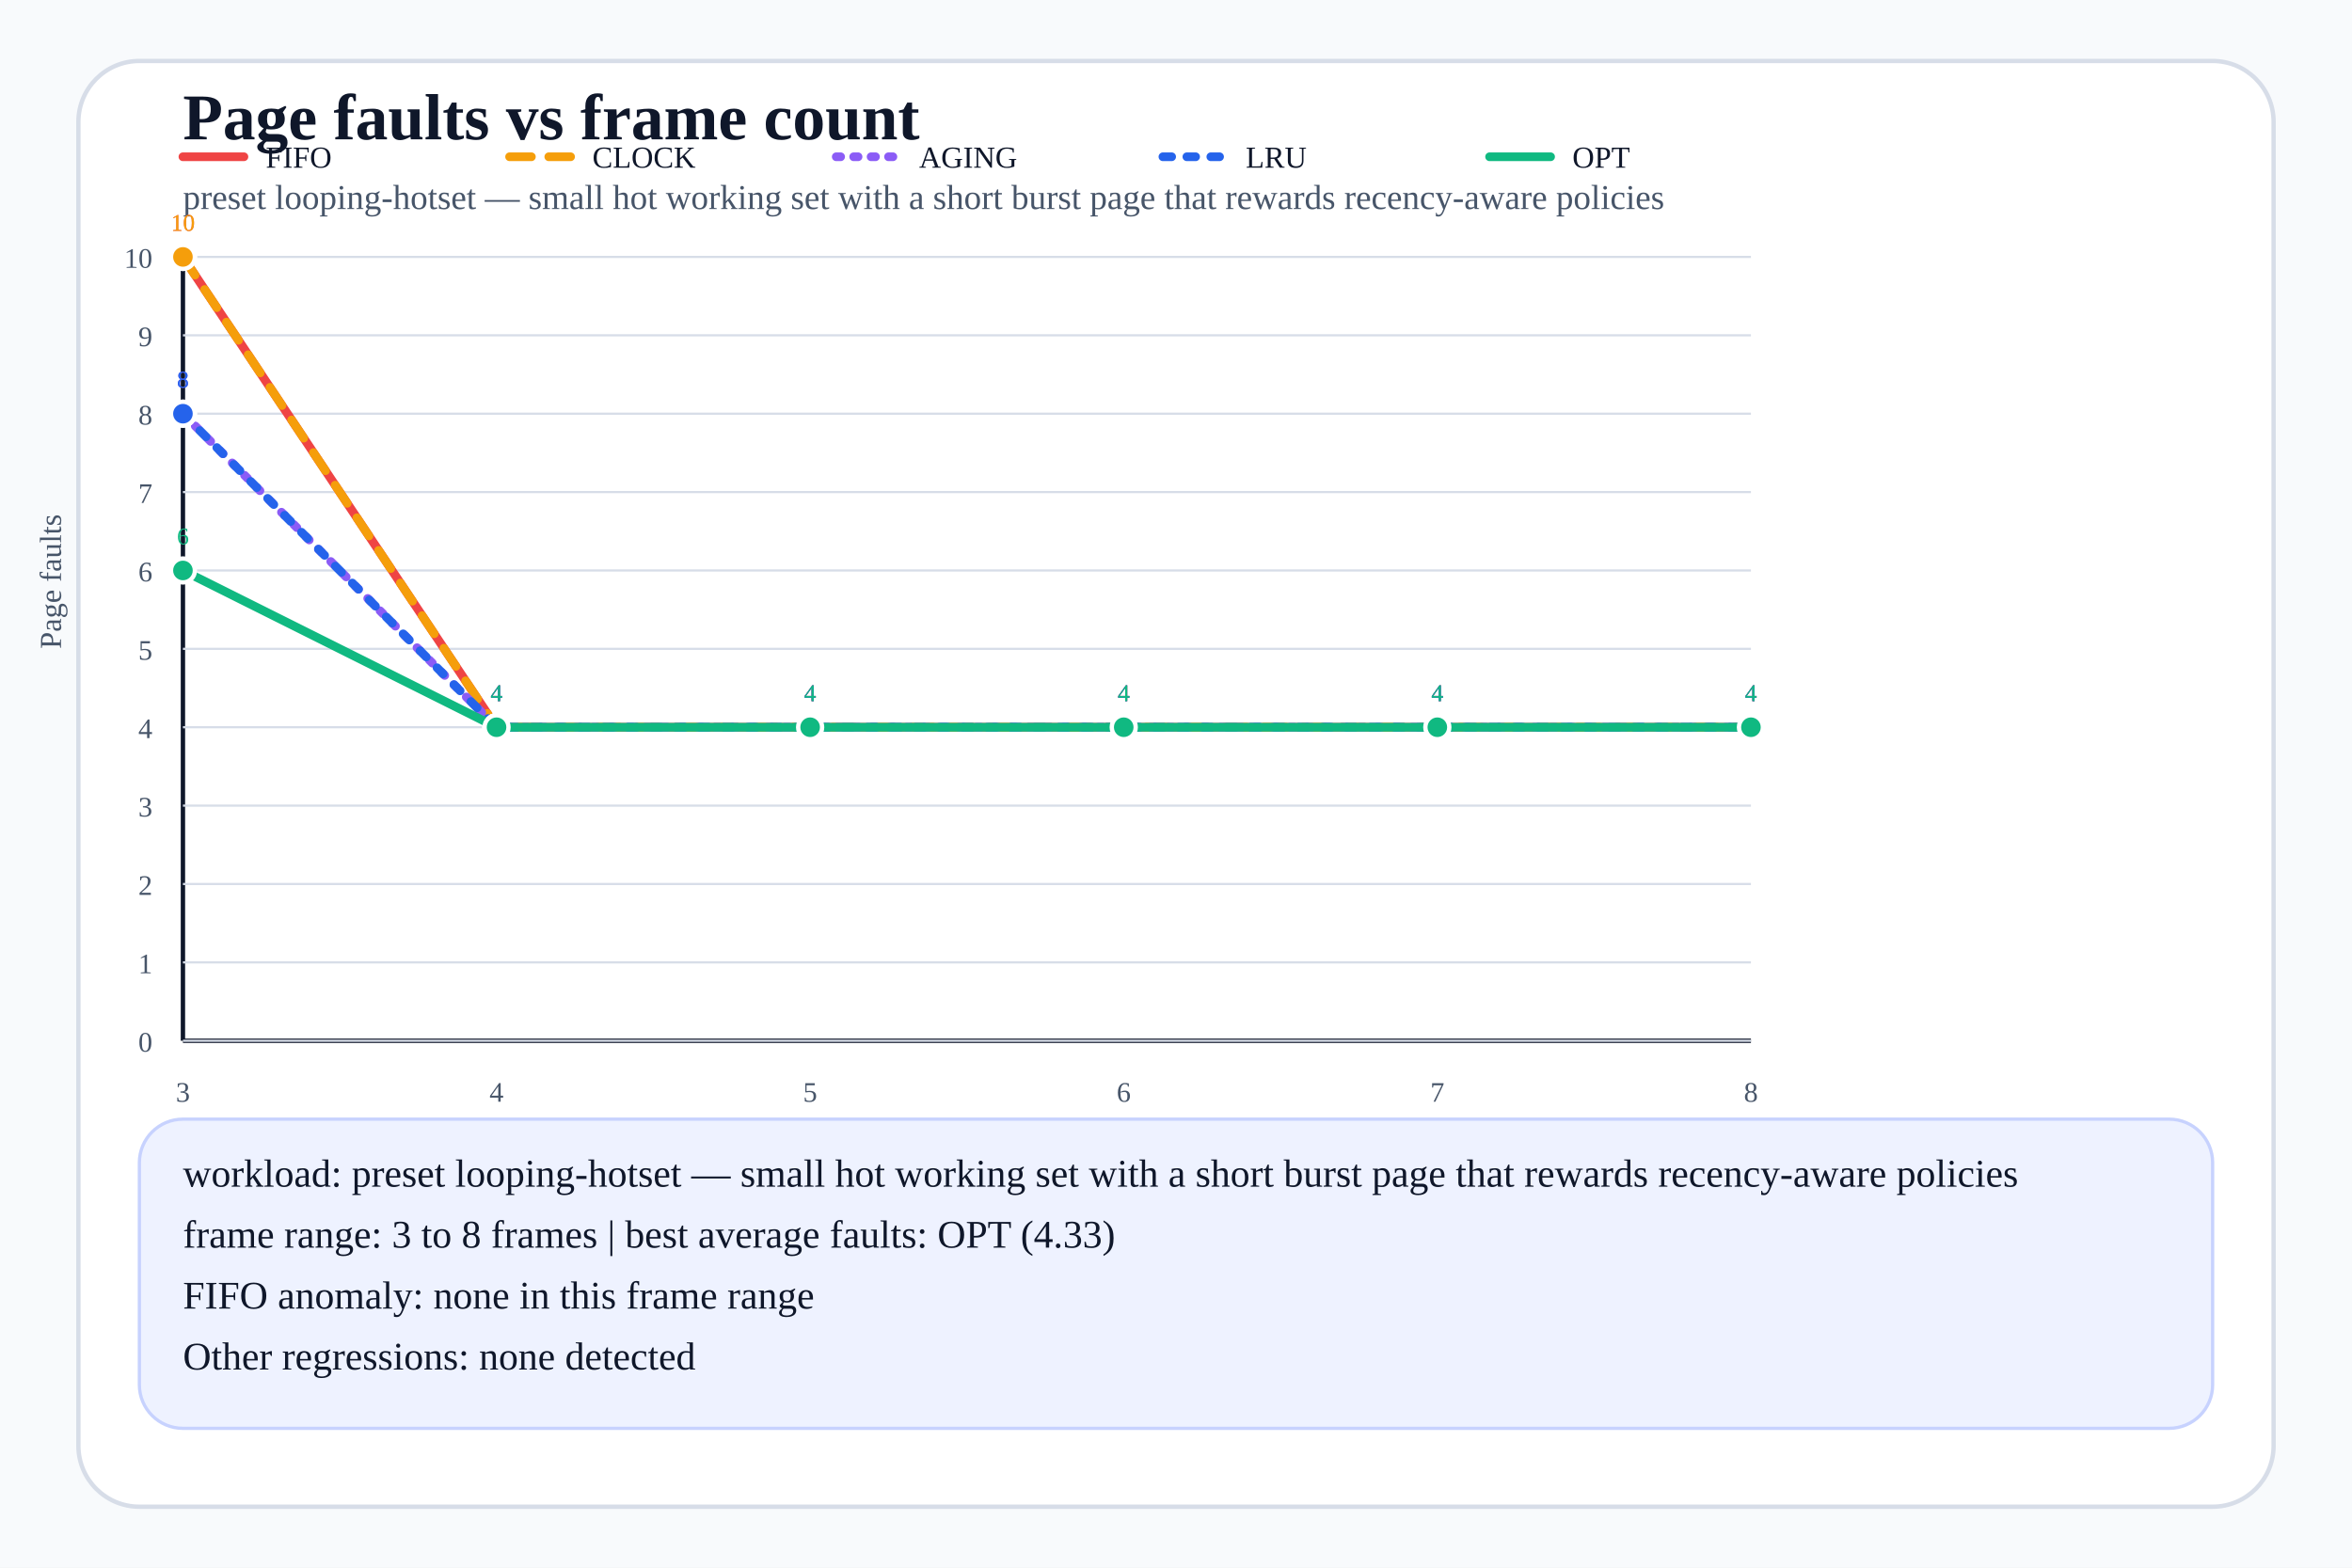
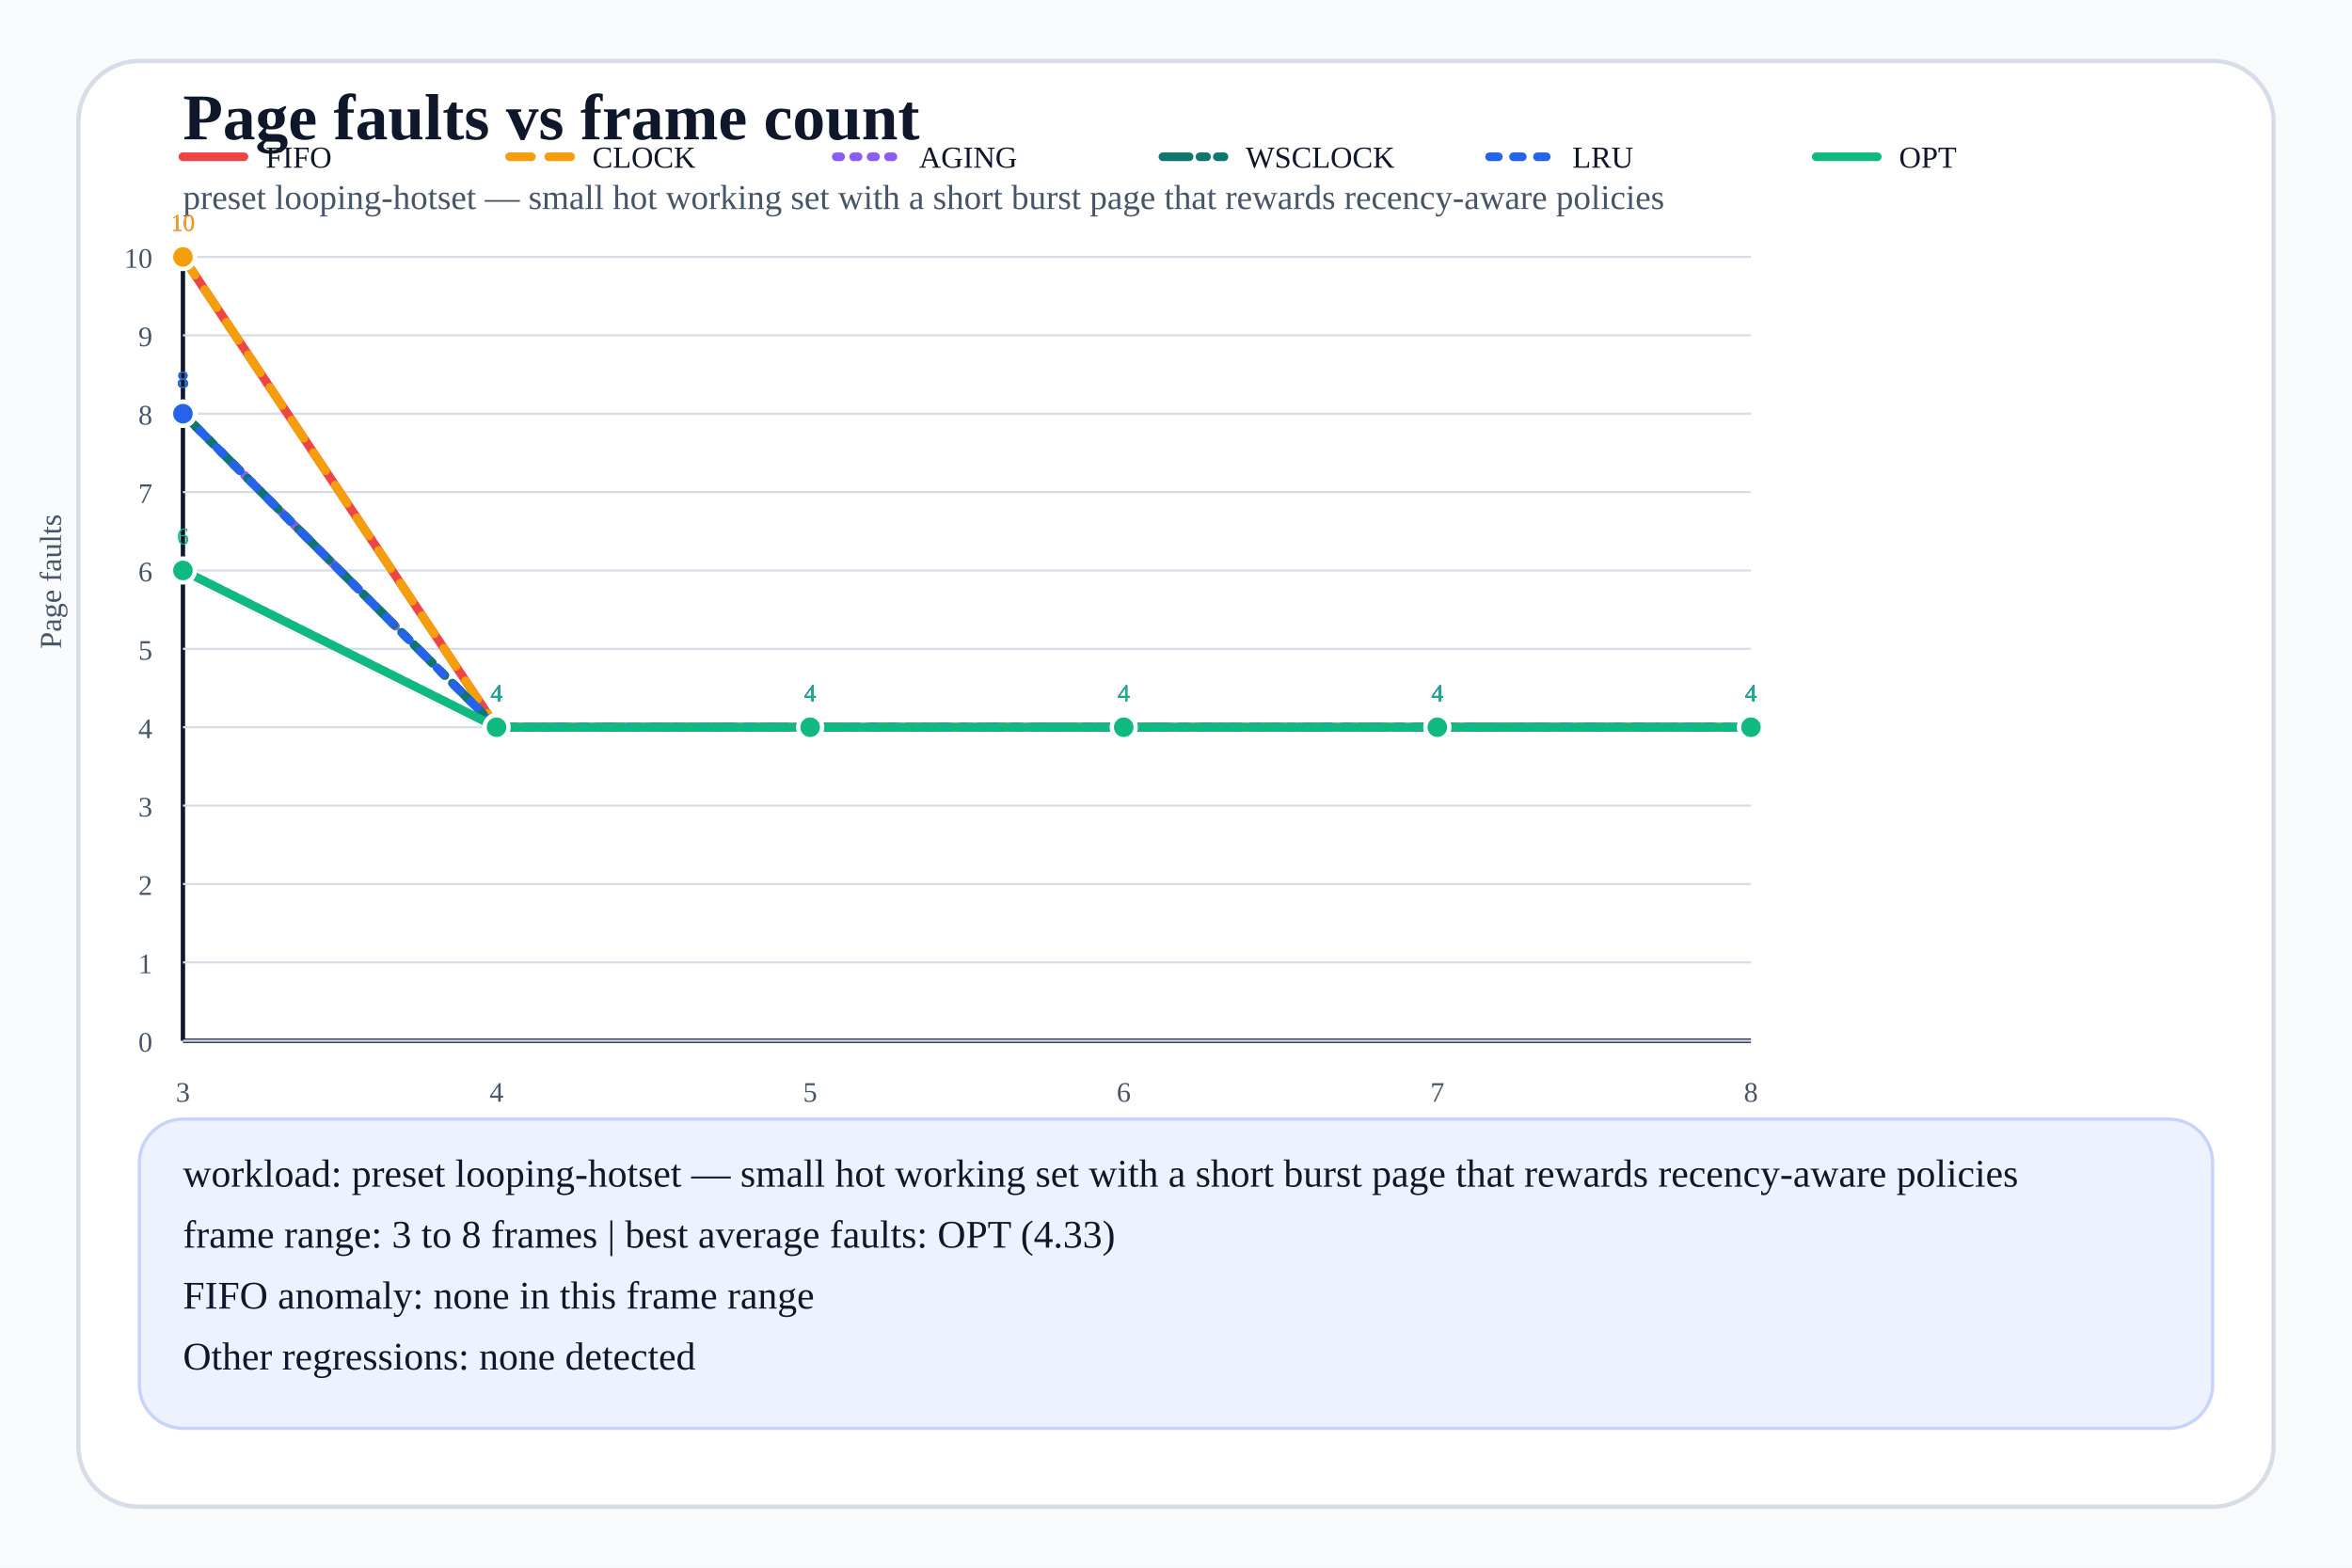
<svg xmlns="http://www.w3.org/2000/svg" width="1080" height="720" viewBox="0 0 1080 720" role="img" aria-labelledby="page-replacement-looping-hotset-title page-replacement-looping-hotset-desc">
  <rect width="100%" height="100%" fill="#f8fafc" />
  <rect x="36" y="28" width="1008" height="664" rx="28" fill="#ffffff" stroke="#d7dde8" stroke-width="2" />
  <text x="84" y="64" font-size="30" font-weight="700" fill="#0f172a">Page faults vs frame count</text>
  <text x="84" y="96" font-size="16" fill="#475569">preset looping-hotset — small hot working set with a short burst page that rewards recency-aware policies</text>
  <line x1="84" y1="72" x2="112" y2="72" stroke="#ef4444" stroke-width="4" stroke-linecap="round" />
  <text x="122" y="77" font-size="14" fill="#0f172a">FIFO</text>
  <line x1="234" y1="72" x2="262" y2="72" stroke="#f59e0b" stroke-width="4" stroke-linecap="round" stroke-dasharray="10 8" />
  <text x="272" y="77" font-size="14" fill="#0f172a">CLOCK</text>
  <line x1="384" y1="72" x2="412" y2="72" stroke="#8b5cf6" stroke-width="4" stroke-linecap="round" stroke-dasharray="2 6" />
  <text x="422" y="77" font-size="14" fill="#0f172a">AGING</text>
-   <line x1="534" y1="72" x2="562" y2="72" stroke="#2563eb" stroke-width="4" stroke-linecap="round" stroke-dasharray="4 7" />
-   <text x="572" y="77" font-size="14" fill="#0f172a">LRU</text>
-   <line x1="684" y1="72" x2="712" y2="72" stroke="#10b981" stroke-width="4" stroke-linecap="round" />
-   <text x="722" y="77" font-size="14" fill="#0f172a">OPT</text>
+   <line x1="534" y1="72" x2="562" y2="72" stroke="#0f766e" stroke-width="4" stroke-linecap="round" stroke-dasharray="12 5 3 5" />
+   <text x="572" y="77" font-size="14" fill="#0f172a">WSCLOCK</text>
+   <line x1="684" y1="72" x2="712" y2="72" stroke="#2563eb" stroke-width="4" stroke-linecap="round" stroke-dasharray="4 7" />
+   <text x="722" y="77" font-size="14" fill="#0f172a">LRU</text>
+   <line x1="834" y1="72" x2="862" y2="72" stroke="#10b981" stroke-width="4" stroke-linecap="round" />
+   <text x="872" y="77" font-size="14" fill="#0f172a">OPT</text>
  <line x1="84" y1="118" x2="84" y2="478" stroke="#0f172a" stroke-width="2" />
  <line x1="84" y1="478" x2="804" y2="478" stroke="#0f172a" stroke-width="2" />
  <line x1="84" y1="478.00" x2="804" y2="478.00" stroke="#d7dde8" stroke-width="1" />
  <text x="70" y="483.00" font-size="13" text-anchor="end" fill="#475569">0</text>
  <line x1="84" y1="442.00" x2="804" y2="442.00" stroke="#d7dde8" stroke-width="1" />
  <text x="70" y="447.00" font-size="13" text-anchor="end" fill="#475569">1</text>
  <line x1="84" y1="406.00" x2="804" y2="406.00" stroke="#d7dde8" stroke-width="1" />
  <text x="70" y="411.00" font-size="13" text-anchor="end" fill="#475569">2</text>
  <line x1="84" y1="370.00" x2="804" y2="370.00" stroke="#d7dde8" stroke-width="1" />
  <text x="70" y="375.00" font-size="13" text-anchor="end" fill="#475569">3</text>
  <line x1="84" y1="334.00" x2="804" y2="334.00" stroke="#d7dde8" stroke-width="1" />
  <text x="70" y="339.00" font-size="13" text-anchor="end" fill="#475569">4</text>
  <line x1="84" y1="298.00" x2="804" y2="298.00" stroke="#d7dde8" stroke-width="1" />
  <text x="70" y="303.00" font-size="13" text-anchor="end" fill="#475569">5</text>
  <line x1="84" y1="262.00" x2="804" y2="262.00" stroke="#d7dde8" stroke-width="1" />
  <text x="70" y="267.00" font-size="13" text-anchor="end" fill="#475569">6</text>
  <line x1="84" y1="226.00" x2="804" y2="226.00" stroke="#d7dde8" stroke-width="1" />
  <text x="70" y="231.00" font-size="13" text-anchor="end" fill="#475569">7</text>
  <line x1="84" y1="190.00" x2="804" y2="190.00" stroke="#d7dde8" stroke-width="1" />
  <text x="70" y="195.00" font-size="13" text-anchor="end" fill="#475569">8</text>
  <line x1="84" y1="154.00" x2="804" y2="154.00" stroke="#d7dde8" stroke-width="1" />
  <text x="70" y="159.00" font-size="13" text-anchor="end" fill="#475569">9</text>
  <line x1="84" y1="118.00" x2="804" y2="118.00" stroke="#d7dde8" stroke-width="1" />
  <text x="70" y="123.00" font-size="13" text-anchor="end" fill="#475569">10</text>
  <text x="84.00" y="506" font-size="13" text-anchor="middle" fill="#475569">3</text>
  <text x="228.00" y="506" font-size="13" text-anchor="middle" fill="#475569">4</text>
  <text x="372.00" y="506" font-size="13" text-anchor="middle" fill="#475569">5</text>
  <text x="516.00" y="506" font-size="13" text-anchor="middle" fill="#475569">6</text>
  <text x="660.00" y="506" font-size="13" text-anchor="middle" fill="#475569">7</text>
  <text x="804.00" y="506" font-size="13" text-anchor="middle" fill="#475569">8</text>
  <text x="444.00" y="534" font-size="14" text-anchor="middle" fill="#475569">Frames</text>
  <text x="28" y="298.00" font-size="14" fill="#475569" transform="rotate(-90 28 298.00)">Page faults</text>
  <polyline fill="none" stroke="#ef4444" stroke-width="4" stroke-linecap="round" stroke-linejoin="round" points="84.00,118.00 228.00,334.00 372.00,334.00 516.00,334.00 660.00,334.00 804.00,334.00" />
  <circle cx="84.00" cy="118.00" r="5.5" fill="#ef4444" stroke="#ffffff" stroke-width="2" />
  <text x="84.00" y="106.00" font-size="11" text-anchor="middle" fill="#ef4444">10</text>
  <circle cx="228.00" cy="334.00" r="5.5" fill="#ef4444" stroke="#ffffff" stroke-width="2" />
  <text x="228.00" y="322.00" font-size="11" text-anchor="middle" fill="#ef4444">4</text>
  <circle cx="372.00" cy="334.00" r="5.5" fill="#ef4444" stroke="#ffffff" stroke-width="2" />
  <text x="372.00" y="322.00" font-size="11" text-anchor="middle" fill="#ef4444">4</text>
  <circle cx="516.00" cy="334.00" r="5.5" fill="#ef4444" stroke="#ffffff" stroke-width="2" />
  <text x="516.00" y="322.00" font-size="11" text-anchor="middle" fill="#ef4444">4</text>
  <circle cx="660.00" cy="334.00" r="5.5" fill="#ef4444" stroke="#ffffff" stroke-width="2" />
  <text x="660.00" y="322.00" font-size="11" text-anchor="middle" fill="#ef4444">4</text>
  <circle cx="804.00" cy="334.00" r="5.5" fill="#ef4444" stroke="#ffffff" stroke-width="2" />
  <text x="804.00" y="322.00" font-size="11" text-anchor="middle" fill="#ef4444">4</text>
  <polyline fill="none" stroke="#f59e0b" stroke-width="4" stroke-linecap="round" stroke-linejoin="round" points="84.00,118.00 228.00,334.00 372.00,334.00 516.00,334.00 660.00,334.00 804.00,334.00" stroke-dasharray="10 8" />
  <circle cx="84.00" cy="118.00" r="5.5" fill="#f59e0b" stroke="#ffffff" stroke-width="2" />
  <text x="84.00" y="106.00" font-size="11" text-anchor="middle" fill="#f59e0b">10</text>
  <circle cx="228.00" cy="334.00" r="5.5" fill="#f59e0b" stroke="#ffffff" stroke-width="2" />
  <text x="228.00" y="322.00" font-size="11" text-anchor="middle" fill="#f59e0b">4</text>
  <circle cx="372.00" cy="334.00" r="5.5" fill="#f59e0b" stroke="#ffffff" stroke-width="2" />
  <text x="372.00" y="322.00" font-size="11" text-anchor="middle" fill="#f59e0b">4</text>
  <circle cx="516.00" cy="334.00" r="5.5" fill="#f59e0b" stroke="#ffffff" stroke-width="2" />
  <text x="516.00" y="322.00" font-size="11" text-anchor="middle" fill="#f59e0b">4</text>
  <circle cx="660.00" cy="334.00" r="5.5" fill="#f59e0b" stroke="#ffffff" stroke-width="2" />
  <text x="660.00" y="322.00" font-size="11" text-anchor="middle" fill="#f59e0b">4</text>
  <circle cx="804.00" cy="334.00" r="5.5" fill="#f59e0b" stroke="#ffffff" stroke-width="2" />
  <text x="804.00" y="322.00" font-size="11" text-anchor="middle" fill="#f59e0b">4</text>
  <polyline fill="none" stroke="#8b5cf6" stroke-width="4" stroke-linecap="round" stroke-linejoin="round" points="84.00,190.00 228.00,334.00 372.00,334.00 516.00,334.00 660.00,334.00 804.00,334.00" stroke-dasharray="2 6" />
  <circle cx="84.00" cy="190.00" r="5.5" fill="#8b5cf6" stroke="#ffffff" stroke-width="2" />
  <text x="84.00" y="178.00" font-size="11" text-anchor="middle" fill="#8b5cf6">8</text>
  <circle cx="228.00" cy="334.00" r="5.5" fill="#8b5cf6" stroke="#ffffff" stroke-width="2" />
  <text x="228.00" y="322.00" font-size="11" text-anchor="middle" fill="#8b5cf6">4</text>
  <circle cx="372.00" cy="334.00" r="5.5" fill="#8b5cf6" stroke="#ffffff" stroke-width="2" />
  <text x="372.00" y="322.00" font-size="11" text-anchor="middle" fill="#8b5cf6">4</text>
  <circle cx="516.00" cy="334.00" r="5.5" fill="#8b5cf6" stroke="#ffffff" stroke-width="2" />
  <text x="516.00" y="322.00" font-size="11" text-anchor="middle" fill="#8b5cf6">4</text>
  <circle cx="660.00" cy="334.00" r="5.5" fill="#8b5cf6" stroke="#ffffff" stroke-width="2" />
  <text x="660.00" y="322.00" font-size="11" text-anchor="middle" fill="#8b5cf6">4</text>
  <circle cx="804.00" cy="334.00" r="5.5" fill="#8b5cf6" stroke="#ffffff" stroke-width="2" />
  <text x="804.00" y="322.00" font-size="11" text-anchor="middle" fill="#8b5cf6">4</text>
+   <polyline fill="none" stroke="#0f766e" stroke-width="4" stroke-linecap="round" stroke-linejoin="round" points="84.00,190.00 228.00,334.00 372.00,334.00 516.00,334.00 660.00,334.00 804.00,334.00" stroke-dasharray="12 5 3 5" />
+   <circle cx="84.00" cy="190.00" r="5.5" fill="#0f766e" stroke="#ffffff" stroke-width="2" />
+   <text x="84.00" y="178.00" font-size="11" text-anchor="middle" fill="#0f766e">8</text>
+   <circle cx="228.00" cy="334.00" r="5.5" fill="#0f766e" stroke="#ffffff" stroke-width="2" />
+   <text x="228.00" y="322.00" font-size="11" text-anchor="middle" fill="#0f766e">4</text>
+   <circle cx="372.00" cy="334.00" r="5.5" fill="#0f766e" stroke="#ffffff" stroke-width="2" />
+   <text x="372.00" y="322.00" font-size="11" text-anchor="middle" fill="#0f766e">4</text>
+   <circle cx="516.00" cy="334.00" r="5.5" fill="#0f766e" stroke="#ffffff" stroke-width="2" />
+   <text x="516.00" y="322.00" font-size="11" text-anchor="middle" fill="#0f766e">4</text>
+   <circle cx="660.00" cy="334.00" r="5.5" fill="#0f766e" stroke="#ffffff" stroke-width="2" />
+   <text x="660.00" y="322.00" font-size="11" text-anchor="middle" fill="#0f766e">4</text>
+   <circle cx="804.00" cy="334.00" r="5.5" fill="#0f766e" stroke="#ffffff" stroke-width="2" />
+   <text x="804.00" y="322.00" font-size="11" text-anchor="middle" fill="#0f766e">4</text>
  <polyline fill="none" stroke="#2563eb" stroke-width="4" stroke-linecap="round" stroke-linejoin="round" points="84.00,190.00 228.00,334.00 372.00,334.00 516.00,334.00 660.00,334.00 804.00,334.00" stroke-dasharray="4 7" />
  <circle cx="84.00" cy="190.00" r="5.5" fill="#2563eb" stroke="#ffffff" stroke-width="2" />
  <text x="84.00" y="178.00" font-size="11" text-anchor="middle" fill="#2563eb">8</text>
  <circle cx="228.00" cy="334.00" r="5.5" fill="#2563eb" stroke="#ffffff" stroke-width="2" />
  <text x="228.00" y="322.00" font-size="11" text-anchor="middle" fill="#2563eb">4</text>
  <circle cx="372.00" cy="334.00" r="5.5" fill="#2563eb" stroke="#ffffff" stroke-width="2" />
  <text x="372.00" y="322.00" font-size="11" text-anchor="middle" fill="#2563eb">4</text>
  <circle cx="516.00" cy="334.00" r="5.5" fill="#2563eb" stroke="#ffffff" stroke-width="2" />
  <text x="516.00" y="322.00" font-size="11" text-anchor="middle" fill="#2563eb">4</text>
  <circle cx="660.00" cy="334.00" r="5.5" fill="#2563eb" stroke="#ffffff" stroke-width="2" />
  <text x="660.00" y="322.00" font-size="11" text-anchor="middle" fill="#2563eb">4</text>
  <circle cx="804.00" cy="334.00" r="5.5" fill="#2563eb" stroke="#ffffff" stroke-width="2" />
  <text x="804.00" y="322.00" font-size="11" text-anchor="middle" fill="#2563eb">4</text>
  <polyline fill="none" stroke="#10b981" stroke-width="4" stroke-linecap="round" stroke-linejoin="round" points="84.00,262.00 228.00,334.00 372.00,334.00 516.00,334.00 660.00,334.00 804.00,334.00" />
  <circle cx="84.00" cy="262.00" r="5.5" fill="#10b981" stroke="#ffffff" stroke-width="2" />
  <text x="84.00" y="250.00" font-size="11" text-anchor="middle" fill="#10b981">6</text>
  <circle cx="228.00" cy="334.00" r="5.5" fill="#10b981" stroke="#ffffff" stroke-width="2" />
  <text x="228.00" y="322.00" font-size="11" text-anchor="middle" fill="#10b981">4</text>
  <circle cx="372.00" cy="334.00" r="5.5" fill="#10b981" stroke="#ffffff" stroke-width="2" />
  <text x="372.00" y="322.00" font-size="11" text-anchor="middle" fill="#10b981">4</text>
  <circle cx="516.00" cy="334.00" r="5.5" fill="#10b981" stroke="#ffffff" stroke-width="2" />
  <text x="516.00" y="322.00" font-size="11" text-anchor="middle" fill="#10b981">4</text>
  <circle cx="660.00" cy="334.00" r="5.5" fill="#10b981" stroke="#ffffff" stroke-width="2" />
  <text x="660.00" y="322.00" font-size="11" text-anchor="middle" fill="#10b981">4</text>
  <circle cx="804.00" cy="334.00" r="5.5" fill="#10b981" stroke="#ffffff" stroke-width="2" />
  <text x="804.00" y="322.00" font-size="11" text-anchor="middle" fill="#10b981">4</text>
  <rect x="64" y="514" width="952" height="142" rx="20" fill="#eef2ff" stroke="#c7d2fe" stroke-width="1.5" />
  <text x="84" y="545" font-size="18" fill="#0f172a">workload: preset looping-hotset — small hot working set with a short burst page that rewards recency-aware policies</text>
  <text x="84" y="573" font-size="18" fill="#0f172a">frame range: 3 to 8 frames | best average faults: OPT (4.33)</text>
  <text x="84" y="601" font-size="18" fill="#0f172a">FIFO anomaly: none in this frame range</text>
  <text x="84" y="629" font-size="18" fill="#0f172a">Other regressions: none detected</text>
</svg>
